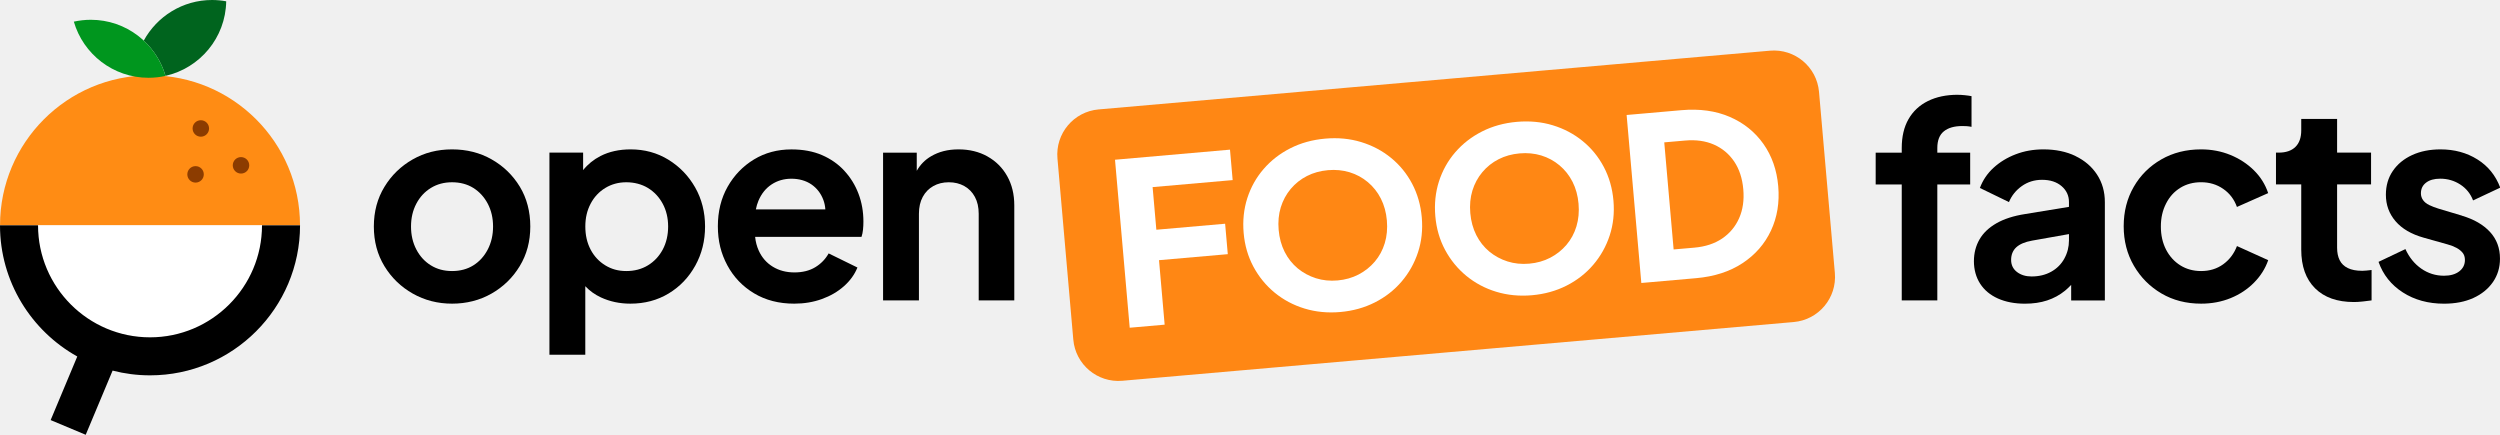
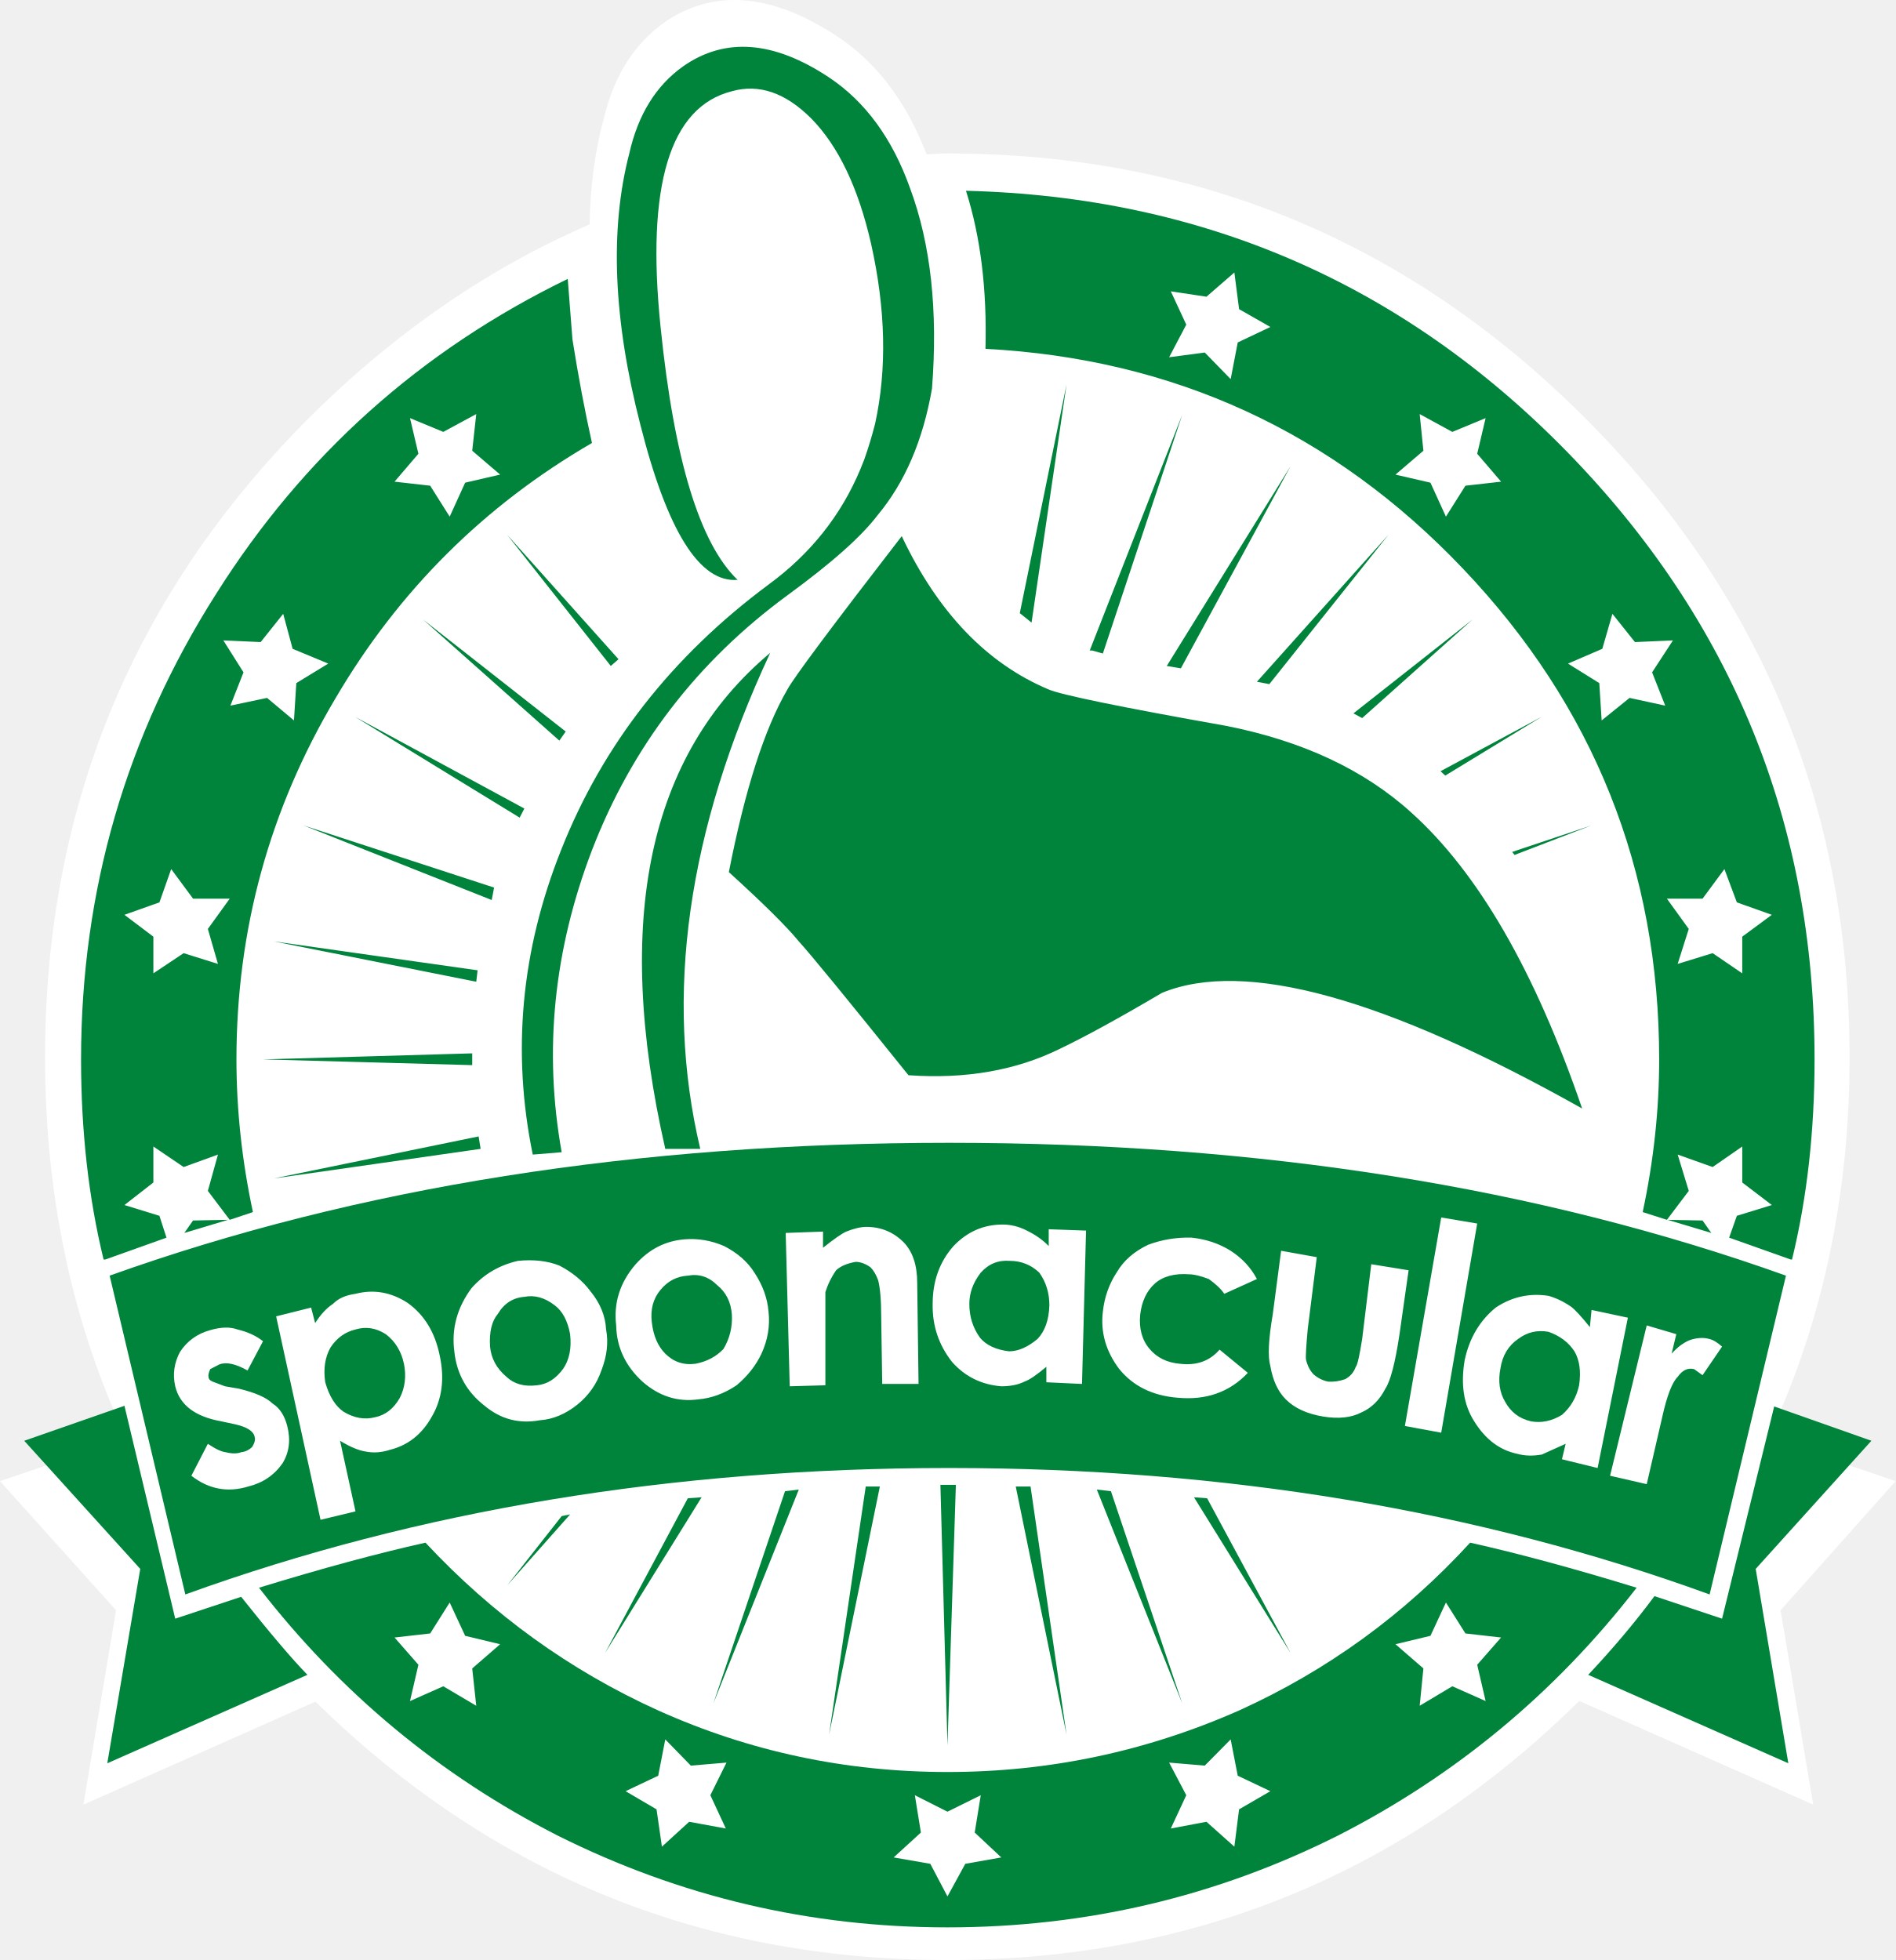
- <svg xmlns="http://www.w3.org/2000/svg" width="276" height="48" viewBox="0 0 276 48" version="1.1" id="svg1329">
-   <defs id="defs1326" />
-   <g id="layer1">
-     <g id="g1181" transform="matrix(0.3380758,0,0,0.3380758,-33.1179,-33.12129)">
-       <g id="g1137">
-         <rect class="g" x="445.39" y="123.94" width="249.64" height="88.95" rx="14.78" ry="14.78" transform="rotate(-5,570.2328,168.4331)" id="rect1125" style="fill:#ff8714" />
-         <g id="g1135">
-           <path class="e" d="m 466.87,204.98 -4.8,-54.85 37.55,-3.29 0.87,9.94 -26.14,2.29 1.22,13.92 22.46,-1.96 0.87,9.94 -22.46,1.96 1.84,21.06 -11.41,1 z" id="path1127" style="fill:#ffffff" />
-           <path class="e" d="m 535.65,199.86 c -4.12,0.36 -8.01,-0.02 -11.67,-1.13 -3.66,-1.11 -6.91,-2.85 -9.77,-5.19 -2.85,-2.35 -5.16,-5.17 -6.94,-8.48 -1.77,-3.31 -2.84,-6.97 -3.19,-11 -0.35,-4.02 0.05,-7.82 1.19,-11.38 1.15,-3.56 2.92,-6.73 5.33,-9.52 2.4,-2.78 5.31,-5.04 8.72,-6.77 3.41,-1.73 7.2,-2.78 11.37,-3.15 4.17,-0.37 8.09,0 11.75,1.12 3.66,1.12 6.91,2.83 9.76,5.16 2.85,2.32 5.15,5.14 6.9,8.45 1.75,3.31 2.8,6.98 3.15,11 0.35,4.03 -0.06,7.82 -1.23,11.38 -1.17,3.56 -2.96,6.75 -5.36,9.56 -2.4,2.81 -5.31,5.08 -8.72,6.81 -3.41,1.73 -7.18,2.78 -11.3,3.14 z m -0.9,-10.31 c 2.5,-0.22 4.78,-0.86 6.84,-1.93 2.06,-1.07 3.83,-2.47 5.31,-4.21 1.48,-1.74 2.57,-3.75 3.26,-6.03 0.69,-2.29 0.92,-4.75 0.69,-7.41 -0.23,-2.65 -0.89,-5.03 -1.96,-7.14 -1.07,-2.11 -2.49,-3.9 -4.25,-5.38 -1.76,-1.48 -3.75,-2.55 -5.96,-3.23 -2.21,-0.67 -4.57,-0.9 -7.07,-0.68 -2.5,0.22 -4.78,0.85 -6.84,1.9 -2.06,1.05 -3.83,2.45 -5.31,4.21 -1.48,1.76 -2.56,3.77 -3.26,6.03 -0.69,2.26 -0.92,4.72 -0.69,7.37 0.23,2.65 0.89,5.04 1.96,7.17 1.08,2.13 2.5,3.92 4.25,5.38 1.76,1.45 3.75,2.53 5.96,3.23 2.21,0.7 4.57,0.94 7.07,0.72 z" id="path1129" style="fill:#ffffff" />
-           <path class="e" d="m 598.24,194.38 c -4.12,0.36 -8.01,-0.02 -11.67,-1.13 -3.66,-1.11 -6.91,-2.85 -9.77,-5.19 -2.85,-2.35 -5.16,-5.17 -6.94,-8.48 -1.77,-3.31 -2.84,-6.97 -3.19,-11 -0.35,-4.02 0.05,-7.82 1.19,-11.38 1.15,-3.56 2.92,-6.73 5.33,-9.52 2.4,-2.78 5.31,-5.04 8.72,-6.77 3.41,-1.73 7.2,-2.78 11.37,-3.15 4.17,-0.36 8.09,0 11.75,1.12 3.66,1.12 6.91,2.83 9.76,5.16 2.85,2.32 5.15,5.14 6.9,8.45 1.75,3.31 2.8,6.98 3.15,11 0.35,4.03 -0.06,7.82 -1.23,11.38 -1.17,3.57 -2.96,6.75 -5.36,9.56 -2.4,2.81 -5.31,5.08 -8.72,6.81 -3.41,1.73 -7.18,2.78 -11.3,3.14 z m -0.9,-10.31 c 2.5,-0.22 4.78,-0.86 6.84,-1.93 2.06,-1.07 3.83,-2.47 5.31,-4.21 1.48,-1.74 2.57,-3.75 3.26,-6.03 0.69,-2.29 0.92,-4.75 0.69,-7.41 -0.23,-2.65 -0.89,-5.03 -1.96,-7.14 -1.07,-2.11 -2.49,-3.9 -4.25,-5.38 -1.76,-1.48 -3.75,-2.55 -5.96,-3.23 -2.21,-0.67 -4.57,-0.9 -7.07,-0.68 -2.5,0.22 -4.79,0.85 -6.85,1.9 -2.06,1.05 -3.83,2.45 -5.31,4.21 -1.48,1.76 -2.56,3.77 -3.26,6.03 -0.69,2.26 -0.92,4.72 -0.69,7.37 0.23,2.65 0.89,5.04 1.96,7.17 1.08,2.13 2.5,3.92 4.25,5.38 1.76,1.45 3.75,2.53 5.96,3.23 2.21,0.7 4.57,0.94 7.07,0.72 z" id="path1131" style="fill:#ffffff" />
-           <path class="e" d="m 633.94,190.37 -4.8,-54.85 17.89,-1.57 c 5.94,-0.52 11.2,0.21 15.77,2.18 4.57,1.97 8.24,4.92 11.01,8.83 2.76,3.91 4.38,8.52 4.84,13.82 0.46,5.3 -0.33,10.13 -2.37,14.49 -2.04,4.36 -5.15,7.91 -9.31,10.65 -4.16,2.74 -9.21,4.37 -15.15,4.89 l -17.89,1.57 z m 10.54,-10.94 6.77,-0.59 c 3.58,-0.31 6.61,-1.31 9.09,-2.98 2.47,-1.68 4.32,-3.89 5.54,-6.64 1.22,-2.75 1.67,-5.9 1.36,-9.43 -0.31,-3.58 -1.31,-6.61 -2.98,-9.09 -1.68,-2.47 -3.88,-4.31 -6.6,-5.51 -2.73,-1.2 -5.88,-1.64 -9.46,-1.32 l -6.77,0.59 3.06,34.97 z" id="path1133" style="fill:#ffffff" />
-         </g>
+ <svg xmlns="http://www.w3.org/2000/svg" version="1.1" id="Layer_1" x="0px" y="0px" width="281.8px" height="291.416px" viewBox="0 0 281.8 291.416" enable-background="new 0 0 281.8 291.416" xml:space="preserve">
+   <g>
+     <g>
+       <path fill-rule="evenodd" clip-rule="evenodd" fill="#FFFFFF" d="M123.85,5.016c6.167,3.867,10.8,9.85,13.9,17.95    c1-0.1,2.033-0.15,3.1-0.15c37,0,68.6,13.117,94.8,39.35c26.2,26.2,39.3,57.883,39.3,95.05c0,37.066-13.1,68.666-39.3,94.8    c-26.2,26.267-57.8,39.4-94.8,39.4s-68.65-13.134-94.95-39.4c-26.133-26.134-39.2-57.733-39.2-94.8    c0-37.167,13.067-68.85,39.2-95.05c12.733-12.667,26.65-22.267,41.75-28.8c0.1-5.8,0.833-11.167,2.2-16.1    c1.533-6.233,4.583-10.933,9.15-14.1C106.167-1.601,114.45-0.984,123.85,5.016z" />
+     </g>
+     <g>
+       <path fill-rule="evenodd" clip-rule="evenodd" fill="#00843C" d="M253.1,133.616h-5.3l3.25,4.5l-1.65,5.2l5.2-1.6l4.399,3v-5.45    l4.4-3.25l-5.2-1.85l-1.85-4.95L253.1,133.616z M259,170.466l-4.399,3.05l-5.2-1.85l1.65,5.399l-3.25,4.3l-3.601-1.149    c1.634-7.634,2.45-15.2,2.45-22.7c0-28.2-9.717-52.517-29.15-72.95c-19.333-20.333-43-31.233-71-32.7    c0.233-8.867-0.733-16.7-2.899-23.5c35.1,0.867,64.866,13.783,89.3,38.75c24.566,25.133,36.85,55.267,36.85,90.4    c0,10.667-1.116,20.583-3.35,29.75h-0.2l-9.149-3.25l1.149-3.25l5.2-1.6l-4.4-3.351V170.466z M254.4,183.315l-6.5-1.95l5.2,0.101    L254.4,183.315z M85.1,50.466c0.866,5.466,1.833,10.6,2.9,15.4c-16.034,9.3-28.75,21.967-38.15,38    c-9.8,16.5-14.7,34.383-14.7,53.65c0,7.5,0.817,15.066,2.45,22.7l-3.45,1.149l-3.25-4.3l1.5-5.399l-5.1,1.85l-4.5-3.05v5.35    l-4.3,3.351l5.2,1.6l1.05,3.25l-9.1,3.25H15.4c-2.233-9.167-3.35-19.083-3.35-29.75c0-25.1,6.7-48.183,20.1-69.25    c12.967-20.567,30.383-36.167,52.25-46.8L85.1,50.466z M70.8,61.565l-4.9,2.65l-4.95-2.05l1.25,5.3l-3.55,4.15l5.3,0.6l2.9,4.6    l2.3-5.05l5.2-1.2l-4.15-3.55L70.8,61.565z M219.6,67.466l1.25-5.3l-4.95,2.05l-4.85-2.65l0.55,5.45l-4.15,3.55l5.2,1.2l2.3,5.05    l2.9-4.6l5.3-0.6L219.6,67.466z M183.5,40.516l-4.149,3.6l-5.3-0.8l2.3,4.95l-2.55,4.85l5.3-0.7l3.85,3.95l1.05-5.45l4.851-2.3    l-4.65-2.65L183.5,40.516z M62.9,92.116l21.2,16.65l-0.95,1.35L62.9,92.116z M25.45,129.216l-1.75,4.95l-5.2,1.85l4.3,3.25v5.45    l4.5-3l5.1,1.6l-1.5-5.2l3.25-4.5H28.7L25.45,129.216z M44.05,101.565l4.75-2.9l-5.3-2.2l-1.4-5.2l-3.35,4.2l-5.55-0.25l3,4.75    l-1.95,4.95l5.45-1.15l4,3.35L44.05,101.565z M45.1,122.716l28.35,9.25l-0.35,1.85L45.1,122.716z M77.25,121.565l-24.5-15    l25.2,13.65L77.25,121.565z M70.2,158.365l-31.1-0.85l31.1-0.9V158.365z M70.8,145.966l-30.1-6l30.3,4.3L70.8,145.966z     M71.45,170.815l-30.75,4.4l30.45-6.25L71.45,170.815z M27.4,183.315l1.3-1.85l5.2-0.101L27.4,183.315z M72.85,200.216    c-0.134-2.167,0.25-3.783,1.15-4.851c0.933-1.566,2.25-2.416,3.95-2.55c1.534-0.3,3.034,0.117,4.5,1.25    c1.167,0.867,1.934,2.3,2.3,4.3c0.233,2.067-0.1,3.767-1,5.101c-1.1,1.533-2.417,2.366-3.95,2.5    c-1.867,0.233-3.367-0.184-4.5-1.25C73.833,203.482,73.017,201.982,72.85,200.216z M51.1,209.916    c-1.233-0.834-2.15-2.301-2.75-4.4c-0.3-2-0.034-3.733,0.8-5.2c0.933-1.399,2.167-2.283,3.7-2.649    c1.533-0.467,3.033-0.233,4.5,0.699c1.4,1.067,2.3,2.534,2.7,4.4c0.367,1.833,0.167,3.517-0.6,5.05    c-0.933,1.634-2.167,2.601-3.7,2.9C54.216,211.115,52.667,210.849,51.1,209.916z M83.5,225.416l1.25-0.25l-9.35,10.55    L83.5,225.416z M66.85,238.266l-2.9,4.6l-5.3,0.601l3.55,4.05l-1.25,5.4l4.95-2.2l4.9,2.899l-0.6-5.55l4.15-3.6l-5.2-1.25    L66.85,238.266z M63.25,229.365c9.966,10.7,21.5,19.017,34.6,24.95c13.566,6.101,27.9,9.15,43,9.15c15.1,0,29.55-3.05,43.35-9.15    c13.101-5.934,24.55-14.25,34.351-24.95c7.166,1.601,15.416,3.834,24.75,6.7c-12.101,15.634-26.9,27.917-44.4,36.851    c-18.134,9.1-37.483,13.649-58.05,13.649c-20.434,0-39.75-4.55-57.95-13.649c-17.5-8.934-32.3-21.217-44.4-36.851    C47.833,233.199,56.083,230.966,63.25,229.365z M214.15,114.666l15.05-8.1l-14.35,8.75L214.15,114.666z M233.1,98.666l4.649,2.9    l0.351,5.55l4.149-3.35l5.301,1.15l-1.95-4.95l3.1-4.75l-5.649,0.25l-3.351-4.2l-1.5,5.2L233.1,98.666z M173.45,99.016l18.4-29.7    l-16.3,30.05L173.45,99.016z M186.85,101.366l19.55-21.85l-17.7,22.2L186.85,101.366z M201.2,106.065l17.7-13.95l-16.4,14.65    L201.2,106.065z M236.6,122.716l-11.45,4.4l-0.35-0.45L236.6,122.716z M209.75,120.766c9.967,8.933,18.45,23.617,25.45,44.05    c-29.366-16.5-50.184-22.233-62.45-17.2c-6.399,3.767-11.449,6.534-15.149,8.301c-6.533,3.233-14.05,4.55-22.55,3.949    c-9.1-11.333-14.533-17.966-16.3-19.899c-1.767-2.167-5.233-5.6-10.4-10.3c2.4-12.267,5.3-21.316,8.7-27.15    c0.9-1.7,6.567-9.3,17-22.8c5.367,11.333,12.65,18.933,21.85,22.8c2,0.833,10.783,2.633,26.35,5.4    C193.583,110.149,202.75,114.432,209.75,120.766z M151.6,91.166l6.95-34l-5.2,35.4L151.6,91.166z M162.35,96.716H162l13.75-35.05    l-11.8,35.5L162.35,96.716z M90.8,99.016l-15.4-19.5l16.55,18.5L90.8,99.016z M98.2,191.766c1.067-1.3,2.417-2,4.05-2.1    c1.667-0.301,3.117,0.166,4.35,1.399c1.333,1.066,2.066,2.533,2.2,4.4c0.1,1.833-0.316,3.533-1.25,5.1    c-1.066,1.134-2.45,1.867-4.15,2.2c-1.767,0.233-3.267-0.267-4.5-1.5c-1.1-1.1-1.767-2.65-2-4.65    C96.667,194.683,97.1,193.065,98.2,191.766z M154.25,199.065c-1.466,1.233-2.883,1.851-4.25,1.851c-1.933-0.233-3.366-0.9-4.3-2    c-1.066-1.467-1.6-3.15-1.6-5.051c0-1.633,0.566-3.183,1.7-4.649c1.166-1.3,2.6-1.884,4.3-1.75c1.7,0,3.166,0.583,4.399,1.75    c1,1.399,1.5,3.017,1.5,4.85C155.933,196.232,155.35,197.899,154.25,199.065z M98.9,170.815c-7.733-33.966-2.533-58.55,15.6-73.75    c-12.333,26.434-15.8,51.017-10.4,73.75H98.9z M118.75,221.466l-12.7,31.8l10.65-31.55L118.75,221.466z M102.7,262.516l-3.8-3.9    l-1.05,5.4l-4.85,2.3l4.6,2.7l0.8,5.55l4.05-3.7l5.45,1l-2.3-4.949l2.4-4.851L102.7,262.516z M102.25,222.766l2.05-0.15    l-14.35,23.15L102.25,222.766z M151,221.016h2.2l5.351,36.9L151,221.016z M140.85,259.516l-1.05-38.75h2.3L140.85,259.516z     M130.8,221.016l-7.55,36.9l5.45-36.9H130.8z M234.75,205.966c-0.399,1.8-1.25,3.267-2.55,4.399    c-1.533,0.934-3.083,1.25-4.649,0.95c-1.7-0.399-2.967-1.366-3.801-2.899c-0.833-1.4-1.066-3.051-0.699-4.95    c0.3-1.934,1.183-3.4,2.649-4.4c1.334-1,2.834-1.35,4.5-1.05c1.7,0.6,2.983,1.566,3.851,2.9    C234.817,202.216,235.05,203.899,234.75,205.966z M179.45,222.766l12.4,23l-14.351-23.15L179.45,222.766z M184,264.016l-1.05-5.4    l-3.85,3.9l-5.3-0.45l2.55,4.851l-2.3,4.949l5.3-1l4.149,3.7l0.7-5.55l4.65-2.7L184,264.016z M175.75,253.266l-12.699-31.8    l2.1,0.25L175.75,253.266z M148.85,276.166l-3.95-3.7l0.9-5.55l-4.95,2.449l-4.85-2.449l0.9,5.55l-4.05,3.7l5.45,0.949l2.55,4.851    l2.649-4.851L148.85,276.166z M217.85,242.865l-2.9-4.6l-2.3,4.95l-5.2,1.25l4.15,3.6l-0.55,5.55l4.85-2.899l4.95,2.2l-1.25-5.4    l3.55-4.05L217.85,242.865z" />
+       <g>
+         <polygon fill-rule="evenodd" clip-rule="evenodd" fill="#FFFFFF" points="281.8,220.216 264.7,239.416 269.55,268.315      233.8,252.466 244,241.016 261.35,213.266    " />
      </g>
-       <g id="g1149">
-         <path d="m 737.25,128.92 c -3.73,0 -6.96,0.68 -9.71,2.04 -2.75,1.36 -4.86,3.33 -6.34,5.9 -1.48,2.57 -2.22,5.72 -2.22,9.45 v 1.51 h -8.51 v 10.38 h 8.51 v 37.87 H 730.6 V 158.2 h 10.73 V 147.82 H 730.6 v -1.51 c 0,-2.48 0.71,-4.3 2.13,-5.45 1.42,-1.15 3.43,-1.73 6.03,-1.73 0.41,0 0.87,0.02 1.37,0.04 0.5,0.03 1.05,0.1 1.64,0.22 v -10.02 c -0.59,-0.12 -1.32,-0.22 -2.17,-0.31 -0.86,-0.09 -1.64,-0.13 -2.35,-0.13 z" id="path1139" />
-         <path d="m 775.73,148.92 c -3.02,-1.45 -6.51,-2.17 -10.47,-2.17 -3.25,0 -6.27,0.53 -9.05,1.6 -2.78,1.06 -5.19,2.53 -7.23,4.39 -2.04,1.86 -3.53,4.07 -4.48,6.61 l 9.49,4.61 c 0.89,-2.13 2.29,-3.87 4.21,-5.23 1.92,-1.36 4.12,-2.04 6.61,-2.04 2.66,0 4.79,0.7 6.39,2.08 1.6,1.39 2.39,3.12 2.39,5.19 v 1.56 l -14.28,2.34 c -3.79,0.59 -6.92,1.6 -9.4,3.02 -2.48,1.42 -4.33,3.18 -5.54,5.28 -1.21,2.1 -1.82,4.48 -1.82,7.14 0,2.66 0.68,5.22 2.04,7.32 1.36,2.1 3.3,3.71 5.81,4.83 2.51,1.12 5.45,1.69 8.83,1.69 2.66,0 5.07,-0.35 7.23,-1.06 2.16,-0.71 4.11,-1.77 5.85,-3.19 0.71,-0.58 1.37,-1.22 2,-1.89 v 5.09 h 11 v -32.11 c 0,-3.37 -0.84,-6.36 -2.53,-8.96 -1.69,-2.6 -4.04,-4.63 -7.05,-6.08 z m -3.64,33.48 c -1.01,1.83 -2.44,3.27 -4.3,4.3 -1.86,1.04 -4.01,1.55 -6.43,1.55 -1.89,0 -3.47,-0.49 -4.75,-1.46 -1.27,-0.98 -1.91,-2.29 -1.91,-3.95 0,-1.66 0.56,-3.09 1.69,-4.12 1.12,-1.03 2.84,-1.76 5.14,-2.17 l 12.06,-2.14 v 2.05 c 0,2.13 -0.5,4.11 -1.51,5.94 z" id="path1141" />
-         <path d="m 809.94,159.3 c 1.98,-1.21 4.24,-1.82 6.79,-1.82 2.72,0 5.13,0.72 7.23,2.17 2.1,1.45 3.59,3.41 4.48,5.9 l 10.2,-4.52 c -0.95,-2.84 -2.5,-5.32 -4.66,-7.45 -2.16,-2.13 -4.72,-3.8 -7.67,-5.01 -2.96,-1.21 -6.15,-1.82 -9.58,-1.82 -4.85,0 -9.18,1.09 -12.99,3.28 -3.81,2.19 -6.82,5.17 -9,8.96 -2.19,3.78 -3.28,8.07 -3.28,12.86 0,4.79 1.11,9.09 3.33,12.9 2.22,3.81 5.22,6.83 9,9.05 3.78,2.22 8.1,3.33 12.95,3.33 3.49,0 6.71,-0.61 9.67,-1.82 2.96,-1.21 5.5,-2.9 7.63,-5.06 2.13,-2.16 3.67,-4.6 4.61,-7.32 l -10.2,-4.61 c -0.95,2.48 -2.44,4.46 -4.48,5.94 -2.04,1.48 -4.45,2.22 -7.23,2.22 -2.54,0 -4.81,-0.62 -6.79,-1.86 -1.98,-1.24 -3.53,-2.96 -4.66,-5.14 -1.12,-2.19 -1.69,-4.7 -1.69,-7.54 0,-2.84 0.56,-5.28 1.69,-7.49 1.12,-2.22 2.67,-3.93 4.66,-5.14 z" id="path1143" />
-         <path d="m 869.31,186.4 c -1.89,0 -3.45,-0.3 -4.66,-0.89 -1.21,-0.59 -2.1,-1.45 -2.66,-2.57 -0.56,-1.12 -0.84,-2.48 -0.84,-4.08 v -20.67 h 11.09 v -10.38 h -11.09 v -11 h -11.71 v 3.73 c 0,2.37 -0.64,4.17 -1.91,5.41 -1.27,1.24 -3.09,1.86 -5.45,1.86 h -0.89 v 10.38 h 8.25 v 21.29 c 0,5.44 1.51,9.65 4.52,12.64 3.02,2.99 7.24,4.48 12.68,4.48 0.89,0 1.86,-0.06 2.93,-0.18 1.06,-0.12 2.01,-0.24 2.84,-0.35 v -9.93 c -0.53,0.06 -1.08,0.12 -1.64,0.18 -0.56,0.06 -1.05,0.09 -1.46,0.09 z" id="path1145" />
-         <path d="m 901.92,168.39 -7.72,-2.31 c -1.12,-0.35 -2.11,-0.74 -2.97,-1.15 -0.86,-0.41 -1.52,-0.94 -2,-1.6 -0.47,-0.65 -0.71,-1.39 -0.71,-2.22 0,-1.48 0.56,-2.65 1.69,-3.5 1.12,-0.86 2.66,-1.29 4.61,-1.29 2.42,0 4.61,0.64 6.56,1.91 1.95,1.27 3.34,3 4.17,5.19 l 8.87,-4.17 c -1.48,-3.96 -3.96,-7.04 -7.45,-9.22 -3.49,-2.19 -7.51,-3.28 -12.06,-3.28 -3.49,0 -6.58,0.62 -9.27,1.86 -2.69,1.24 -4.79,2.97 -6.3,5.19 -1.51,2.22 -2.26,4.8 -2.26,7.76 0,3.31 1.05,6.19 3.15,8.65 2.1,2.45 5.16,4.24 9.18,5.37 l 7.89,2.22 c 1.06,0.3 2.01,0.67 2.84,1.11 0.83,0.44 1.49,0.98 2,1.6 0.5,0.62 0.75,1.41 0.75,2.35 0,1.54 -0.62,2.78 -1.86,3.73 -1.24,0.95 -2.9,1.42 -4.97,1.42 -2.72,0 -5.19,-0.77 -7.41,-2.31 -2.22,-1.54 -3.95,-3.67 -5.19,-6.39 l -8.78,4.17 c 1.48,4.2 4.12,7.53 7.94,9.98 3.81,2.45 8.29,3.68 13.44,3.68 3.67,0 6.86,-0.62 9.58,-1.86 2.72,-1.24 4.85,-2.97 6.39,-5.19 1.54,-2.22 2.31,-4.77 2.31,-7.67 0,-3.43 -1.08,-6.33 -3.24,-8.69 -2.16,-2.36 -5.22,-4.14 -9.18,-5.32 z" id="path1147" />
+       <g>
+         <path fill-rule="evenodd" clip-rule="evenodd" fill="#00843C" d="M263.75,209.115l14.45,5.101l-17.2,19.05l4.851,28.9     l-29.75-13.15c3.7-3.934,6.983-7.833,9.85-11.7l10.05,3.351L263.75,209.115z" />
      </g>
-       <g id="g1159">
-         <path d="m 258.53,150.03 c -3.84,-2.19 -8.16,-3.28 -12.95,-3.28 -4.79,0 -9.02,1.09 -12.86,3.28 -3.84,2.19 -6.92,5.17 -9.22,8.96 -2.31,3.78 -3.46,8.1 -3.46,12.95 0,4.85 1.15,9.17 3.46,12.95 2.31,3.78 5.39,6.77 9.27,8.96 3.87,2.19 8.14,3.28 12.82,3.28 4.68,0 9.02,-1.09 12.86,-3.28 3.84,-2.19 6.92,-5.17 9.22,-8.96 2.31,-3.78 3.46,-8.1 3.46,-12.95 0,-4.85 -1.14,-9.24 -3.41,-12.99 -2.28,-3.75 -5.34,-6.73 -9.18,-8.91 z m -1.29,29.4 c -1.15,2.22 -2.72,3.95 -4.7,5.19 -1.98,1.24 -4.3,1.86 -6.96,1.86 -2.66,0 -4.91,-0.62 -6.92,-1.86 -2.01,-1.24 -3.59,-2.97 -4.75,-5.19 -1.15,-2.22 -1.73,-4.71 -1.73,-7.49 0,-2.78 0.58,-5.26 1.73,-7.45 1.15,-2.19 2.73,-3.9 4.75,-5.14 2.01,-1.24 4.32,-1.86 6.92,-1.86 2.6,0 4.98,0.62 6.96,1.86 1.98,1.24 3.55,2.96 4.7,5.14 1.15,2.19 1.73,4.67 1.73,7.45 0,2.78 -0.58,5.28 -1.73,7.49 z" id="path1151" />
-         <path d="m 316.23,150.12 c -3.67,-2.25 -7.78,-3.37 -12.33,-3.37 -3.72,0 -7.01,0.72 -9.84,2.17 -2.27,1.16 -4.16,2.7 -5.68,4.6 v -5.71 h -11 v 65.99 h 11.71 v -22.37 c 1.42,1.51 3.12,2.74 5.1,3.66 2.93,1.36 6.13,2.04 9.62,2.04 4.67,0 8.84,-1.11 12.51,-3.33 3.67,-2.22 6.56,-5.25 8.69,-9.09 2.13,-3.84 3.19,-8.1 3.19,-12.77 0,-4.67 -1.08,-8.99 -3.24,-12.77 -2.16,-3.78 -5.07,-6.8 -8.74,-9.05 z m -1.86,29.36 c -1.18,2.19 -2.79,3.9 -4.83,5.14 -2.04,1.24 -4.39,1.86 -7.05,1.86 -2.66,0 -4.83,-0.62 -6.87,-1.86 -2.04,-1.24 -3.64,-2.96 -4.79,-5.14 -1.15,-2.19 -1.73,-4.7 -1.73,-7.54 0,-2.84 0.58,-5.26 1.73,-7.45 1.15,-2.19 2.75,-3.9 4.79,-5.14 2.04,-1.24 4.33,-1.86 6.87,-1.86 2.54,0 5.01,0.62 7.05,1.86 2.04,1.24 3.65,2.96 4.83,5.14 1.18,2.19 1.77,4.67 1.77,7.45 0,2.78 -0.59,5.35 -1.77,7.54 z" id="path1153" />
-         <path d="m 373.71,153.76 c -2.01,-2.19 -4.45,-3.9 -7.32,-5.14 -2.87,-1.24 -6.19,-1.86 -9.98,-1.86 -4.55,0 -8.63,1.09 -12.24,3.28 -3.61,2.19 -6.47,5.16 -8.6,8.91 -2.13,3.76 -3.19,8.06 -3.19,12.9 0,4.84 1.03,8.93 3.1,12.77 2.07,3.84 4.98,6.89 8.74,9.14 3.75,2.25 8.12,3.37 13.08,3.37 3.25,0 6.27,-0.5 9.05,-1.51 2.78,-1 5.17,-2.39 7.18,-4.17 2.01,-1.77 3.49,-3.81 4.43,-6.12 l -9.4,-4.61 c -1.06,1.89 -2.53,3.4 -4.39,4.52 -1.86,1.12 -4.12,1.69 -6.79,1.69 -2.67,0 -5.01,-0.62 -7.05,-1.86 -2.04,-1.24 -3.58,-3 -4.61,-5.28 -0.62,-1.37 -1.01,-2.86 -1.17,-4.48 h 34.74 c 0.24,-0.71 0.4,-1.49 0.49,-2.35 0.09,-0.86 0.13,-1.73 0.13,-2.62 0,-3.25 -0.53,-6.28 -1.6,-9.09 -1.06,-2.81 -2.6,-5.31 -4.61,-7.49 z m -28.92,12.59 c 0.2,-1.02 0.48,-1.96 0.85,-2.84 0.98,-2.31 2.41,-4.08 4.3,-5.32 1.89,-1.24 4.05,-1.86 6.47,-1.86 2.42,0 4.71,0.62 6.52,1.86 1.8,1.24 3.1,2.93 3.9,5.06 0.36,0.97 0.58,2.01 0.65,3.1 h -22.7 z" id="path1155" />
-         <path d="m 420.44,149.06 c -2.75,-1.54 -5.9,-2.31 -9.45,-2.31 -3.55,0 -6.43,0.75 -9,2.26 -1.99,1.16 -3.53,2.75 -4.66,4.74 v -5.93 h -11 v 48.25 h 11.71 v -28.29 c 0,-2.13 0.41,-3.96 1.24,-5.5 0.83,-1.54 1.98,-2.72 3.46,-3.55 1.48,-0.83 3.16,-1.24 5.06,-1.24 1.9,0 3.58,0.41 5.06,1.24 1.48,0.83 2.63,2.01 3.46,3.55 0.83,1.54 1.24,3.37 1.24,5.5 v 28.29 h 11.62 v -31.04 c 0,-3.61 -0.77,-6.79 -2.31,-9.53 -1.54,-2.75 -3.68,-4.89 -6.43,-6.43 z" id="path1157" />
+       <g>
+         <polygon fill-rule="evenodd" clip-rule="evenodd" fill="#FFFFFF" points="37.95,241.016 48.1,252.466 12.4,268.315      17.25,239.416 0,220.216 20.5,213.266    " />
      </g>
-       <g id="g1179">
-         <g id="g1171">
-           <path class="f" d="m 97.97,171.55 c 0,-27.05 21.93,-48.98 48.98,-48.98 27.05,0 48.98,21.93 48.98,48.98 z" id="path1161" style="fill:#ff8c14" />
-           <path class="e" d="m 183.52,171.55 c 0,20.2 -16.37,36.57 -36.57,36.57 -20.2,0 -36.57,-16.37 -36.57,-36.57 h 73.13 z" id="path1163" style="fill:#ffffff" />
-           <circle class="h" cx="163.54" cy="139.92" r="2.69" id="circle1165" style="fill:#8c3c00" />
-           <circle class="h" cx="176.66" cy="151.96" r="2.69" id="circle1167" style="fill:#8c3c00" />
-           <circle class="h" cx="161.82" cy="154.91" r="2.69" id="circle1169" style="fill:#8c3c00" />
-         </g>
-         <path d="m 123.2,214.37 -8.7,20.78 11.45,4.8 8.78,-20.96 c 3.91,1.01 8.01,1.55 12.23,1.55 27.01,0 48.98,-21.97 48.98,-48.98 h -12.42 c 0,20.16 -16.4,36.57 -36.57,36.57 -20.17,0 -36.57,-16.4 -36.57,-36.57 H 97.96 c 0,18.39 10.2,34.44 25.23,42.82 z" id="path1173" />
-         <path class="c" d="m 167.21,97.97 c -9.63,0 -18,5.37 -22.31,13.27 3.32,3.08 5.81,7.03 7.11,11.5 11.21,-2.52 19.62,-12.42 19.82,-24.34 -1.5,-0.28 -3.04,-0.43 -4.62,-0.43 z" id="path1175" style="fill:#00641e" />
-         <path class="d" d="m 127.62,104.43 c -1.91,0 -3.76,0.22 -5.55,0.61 3.07,10.59 12.83,18.33 24.4,18.33 1.91,0 3.76,-0.22 5.55,-0.61 -3.07,-10.59 -12.83,-18.33 -24.4,-18.33 z" id="path1177" style="fill:#00961e" />
+       <g>
+         <path fill-rule="evenodd" clip-rule="evenodd" fill="#00843C" d="M18.5,209.016l7.55,31.65l9.8-3.25     c4.233,5.333,7.517,9.199,9.85,11.6l-29.75,13.15l4.9-28.9L3.6,214.216L18.5,209.016z" />
+       </g>
+       <g>
+         <path fill-rule="evenodd" clip-rule="evenodd" fill="#00843C" d="M108.8,13.565c-9.233,2.333-12.767,14.017-10.6,35.05     c2,19.667,5.817,32.2,11.45,37.6c-5.633,0.466-10.45-7.217-14.45-23.05c-4.033-15.633-4.583-29.083-1.65-40.35     c1.3-5.767,3.967-10.083,8-12.95c6.233-4.367,13.467-3.817,21.7,1.65c5.4,3.6,9.417,9.1,12.05,16.5     c3.067,8.267,4.15,18.183,3.25,29.75c-1.333,7.7-4.033,13.983-8.1,18.85c-2.4,3.167-6.867,7.133-13.4,11.9     c-13.433,9.867-23.117,22.5-29.05,37.9c-5.7,14.9-7.2,29.867-4.5,44.9l-4.3,0.351c-3.133-15.267-1.733-30.351,4.2-45.25     c6.167-15.633,16.45-28.8,30.85-39.5c6.233-4.566,10.783-10.283,13.65-17.15l0.6-1.5c0.6-1.7,1.133-3.467,1.6-5.3     c1.767-8.1,1.566-17-0.6-26.7c-1.9-8.333-4.867-14.55-8.9-18.65C116.767,13.782,112.833,12.432,108.8,13.565z" />
+       </g>
+       <g>
+         <path fill-rule="evenodd" clip-rule="evenodd" fill="#00843C" d="M247.1,210.716c0.7-3.167,1.467-5.167,2.3-6     c0.7-1,1.517-1.384,2.45-1.15l1.25,0.9l2.899-4.25c-0.699-0.634-1.35-1.017-1.949-1.15c-0.867-0.233-1.834-0.166-2.9,0.2     c-0.934,0.4-1.816,1.066-2.65,2l0.7-2.9l-4.399-1.3l-5.45,22.351l5.45,1.25L247.1,210.716z M254.15,237.065     c-34.434-12.533-72.116-18.8-113.05-18.8c-41.1,0-78.95,6.267-113.55,18.8L16.3,189.666c36.767-13.167,78.367-19.75,124.8-19.75     c46.166,0,87.633,6.583,124.399,19.75L254.15,237.065z M177.15,184.016c-2.233-0.066-4.384,0.283-6.45,1.05     c-2.1,1-3.649,2.351-4.649,4.05c-1.167,1.767-1.867,3.733-2.101,5.9c-0.366,3.066,0.45,5.917,2.45,8.55     c2.066,2.533,4.95,3.95,8.65,4.25c4.267,0.4,7.75-0.833,10.449-3.7l-4.199-3.449c-1.467,1.699-3.434,2.399-5.9,2.1     c-1.9-0.167-3.4-0.9-4.5-2.2c-1.134-1.333-1.6-3.033-1.4-5.1c0.233-2,0.967-3.55,2.2-4.65c1.233-1.066,2.934-1.517,5.101-1.35     c0.699,0,1.666,0.233,2.899,0.7c1.066,0.767,1.834,1.5,2.3,2.199l4.851-2.199c-0.9-1.7-2.2-3.101-3.9-4.2     C181.25,184.899,179.317,184.249,177.15,184.016z M205.95,206.466c0.767-1.167,1.467-3.867,2.101-8.101l1.35-9.5l-5.55-0.899     l-1.351,11.1c-0.399,2.533-0.716,3.917-0.949,4.15c-0.301,0.833-0.834,1.45-1.601,1.85c-0.866,0.3-1.717,0.417-2.55,0.351     c-0.767-0.167-1.467-0.517-2.1-1.051c-0.534-0.533-0.917-1.267-1.15-2.199c-0.066-0.467,0.017-1.967,0.25-4.5l1.35-10.75     l-5.3-0.95l-1.25,9.5c-0.633,3.7-0.75,6.25-0.35,7.649c0.366,2.134,1.133,3.784,2.3,4.95c1.3,1.3,3.15,2.15,5.55,2.55     c2.3,0.367,4.184,0.167,5.65-0.6C203.883,209.349,205.083,208.166,205.95,206.466z M222.35,194.416     c-2.367,1.933-3.9,4.517-4.601,7.75c-0.633,3.633-0.166,6.683,1.4,9.149c1.667,2.7,3.816,4.316,6.45,4.851     c1.066,0.3,2.267,0.333,3.6,0.1l3.55-1.6l-0.55,2.3l5.3,1.3l4.5-22.35l-5.399-1.15l-0.25,2.55c-1.233-1.533-2.15-2.533-2.75-3     c-1.101-0.767-2.233-1.316-3.4-1.649C227.367,192.232,224.75,192.815,222.35,194.416z M219.6,181.916l-5.351-0.9l-5.399,31     l5.399,1L219.6,181.916z M112.15,189.216c-1-1.601-2.5-2.917-4.5-3.95c-1.934-0.833-3.9-1.167-5.9-1     c-2.833,0.233-5.25,1.467-7.25,3.7c-2.333,2.7-3.3,5.733-2.9,9.1c0.066,3.233,1.366,6.017,3.9,8.351     c2.466,2.166,5.216,3.05,8.25,2.649c2-0.166,3.917-0.866,5.75-2.1c1.633-1.367,2.867-2.934,3.7-4.7     c0.934-2.033,1.284-4.116,1.05-6.25C114.083,193.016,113.383,191.082,112.15,189.216z M134.35,184.716     c-1.534-1.533-3.384-2.3-5.55-2.3c-0.833,0-1.833,0.233-3,0.699c-0.667,0.301-1.816,1.101-3.45,2.4v-2.4l-5.55,0.2l0.6,22.8     l5.3-0.149v-13.851c0.367-1.166,0.9-2.25,1.6-3.25c0.633-0.6,1.6-1.017,2.9-1.25c0.7,0,1.434,0.267,2.2,0.801     c0.467,0.466,0.85,1.116,1.15,1.949c0.3,1.167,0.45,3.017,0.45,5.551l0.15,9.85h5.4l-0.2-15.05     C136.35,188.115,135.683,186.115,134.35,184.716z M161.45,182.966l-5.55-0.2v2.5c-0.866-0.9-1.95-1.667-3.25-2.3     c-1.167-0.601-2.366-0.9-3.6-0.9c-2.834,0-5.267,1.066-7.301,3.2c-2.066,2.333-3.1,5.2-3.1,8.6c-0.067,3.233,0.9,6.117,2.9,8.65     c1.933,2.167,4.366,3.366,7.3,3.6c1.366,0,2.517-0.233,3.45-0.699c0.699-0.233,1.783-0.967,3.25-2.2v2.3l5.3,0.25L161.45,182.966     z M39.1,199.416c-1-0.801-2.267-1.384-3.8-1.75c-1.1-0.4-2.45-0.367-4.05,0.1c-1.934,0.533-3.434,1.616-4.5,3.25     c-0.867,1.634-1.1,3.333-0.7,5.1c0.667,2.767,2.934,4.5,6.8,5.2l2.1,0.45c1.767,0.4,2.733,1.017,2.9,1.85     c0.133,0.4,0.017,0.9-0.35,1.5c-0.467,0.467-1.017,0.733-1.65,0.801c-0.6,0.233-1.367,0.233-2.3,0     c-0.633-0.067-1.517-0.483-2.65-1.25l-2.45,4.75c2.567,2,5.383,2.533,8.45,1.6c2.167-0.533,3.867-1.684,5.1-3.45     c1-1.633,1.233-3.483,0.7-5.55c-0.4-1.566-1.133-2.684-2.2-3.35c-0.867-0.867-2.533-1.601-5-2.2l-2.05-0.351l-1.85-0.699     c-0.4-0.167-0.6-0.4-0.6-0.7c-0.067-0.233,0.017-0.617,0.25-1.15l1.35-0.7c1.033-0.399,2.433-0.1,4.2,0.9L39.1,199.416z      M46.85,196.716l-0.6-2.3l-5.2,1.3l6.6,30.25l5.2-1.25l-2.3-10.5c1.467,0.899,2.733,1.434,3.8,1.6     c1.167,0.233,2.366,0.15,3.6-0.25c2.7-0.666,4.784-2.316,6.25-4.95c1.534-2.633,1.917-5.683,1.15-9.149     c-0.7-3.4-2.284-5.983-4.75-7.75c-2.467-1.601-5.05-2.05-7.75-1.351c-1.467,0.2-2.583,0.7-3.35,1.5     C48.566,194.466,47.683,195.416,46.85,196.716z M77,187.466c-2.767,0.633-5.067,1.983-6.9,4.05c-2.167,2.934-3.017,6.1-2.55,9.5     c0.367,3.3,1.867,5.967,4.5,8c2.4,2,5.133,2.717,8.2,2.15c1.933-0.134,3.783-0.9,5.55-2.301c1.7-1.366,2.9-3.066,3.6-5.1     c0.833-2.134,1.066-4.167,0.7-6.1c-0.1-2-0.867-3.884-2.3-5.65c-1.167-1.566-2.717-2.85-4.65-3.85     C81.383,187.466,79.333,187.232,77,187.466z" />
      </g>
    </g>
  </g>
</svg>
